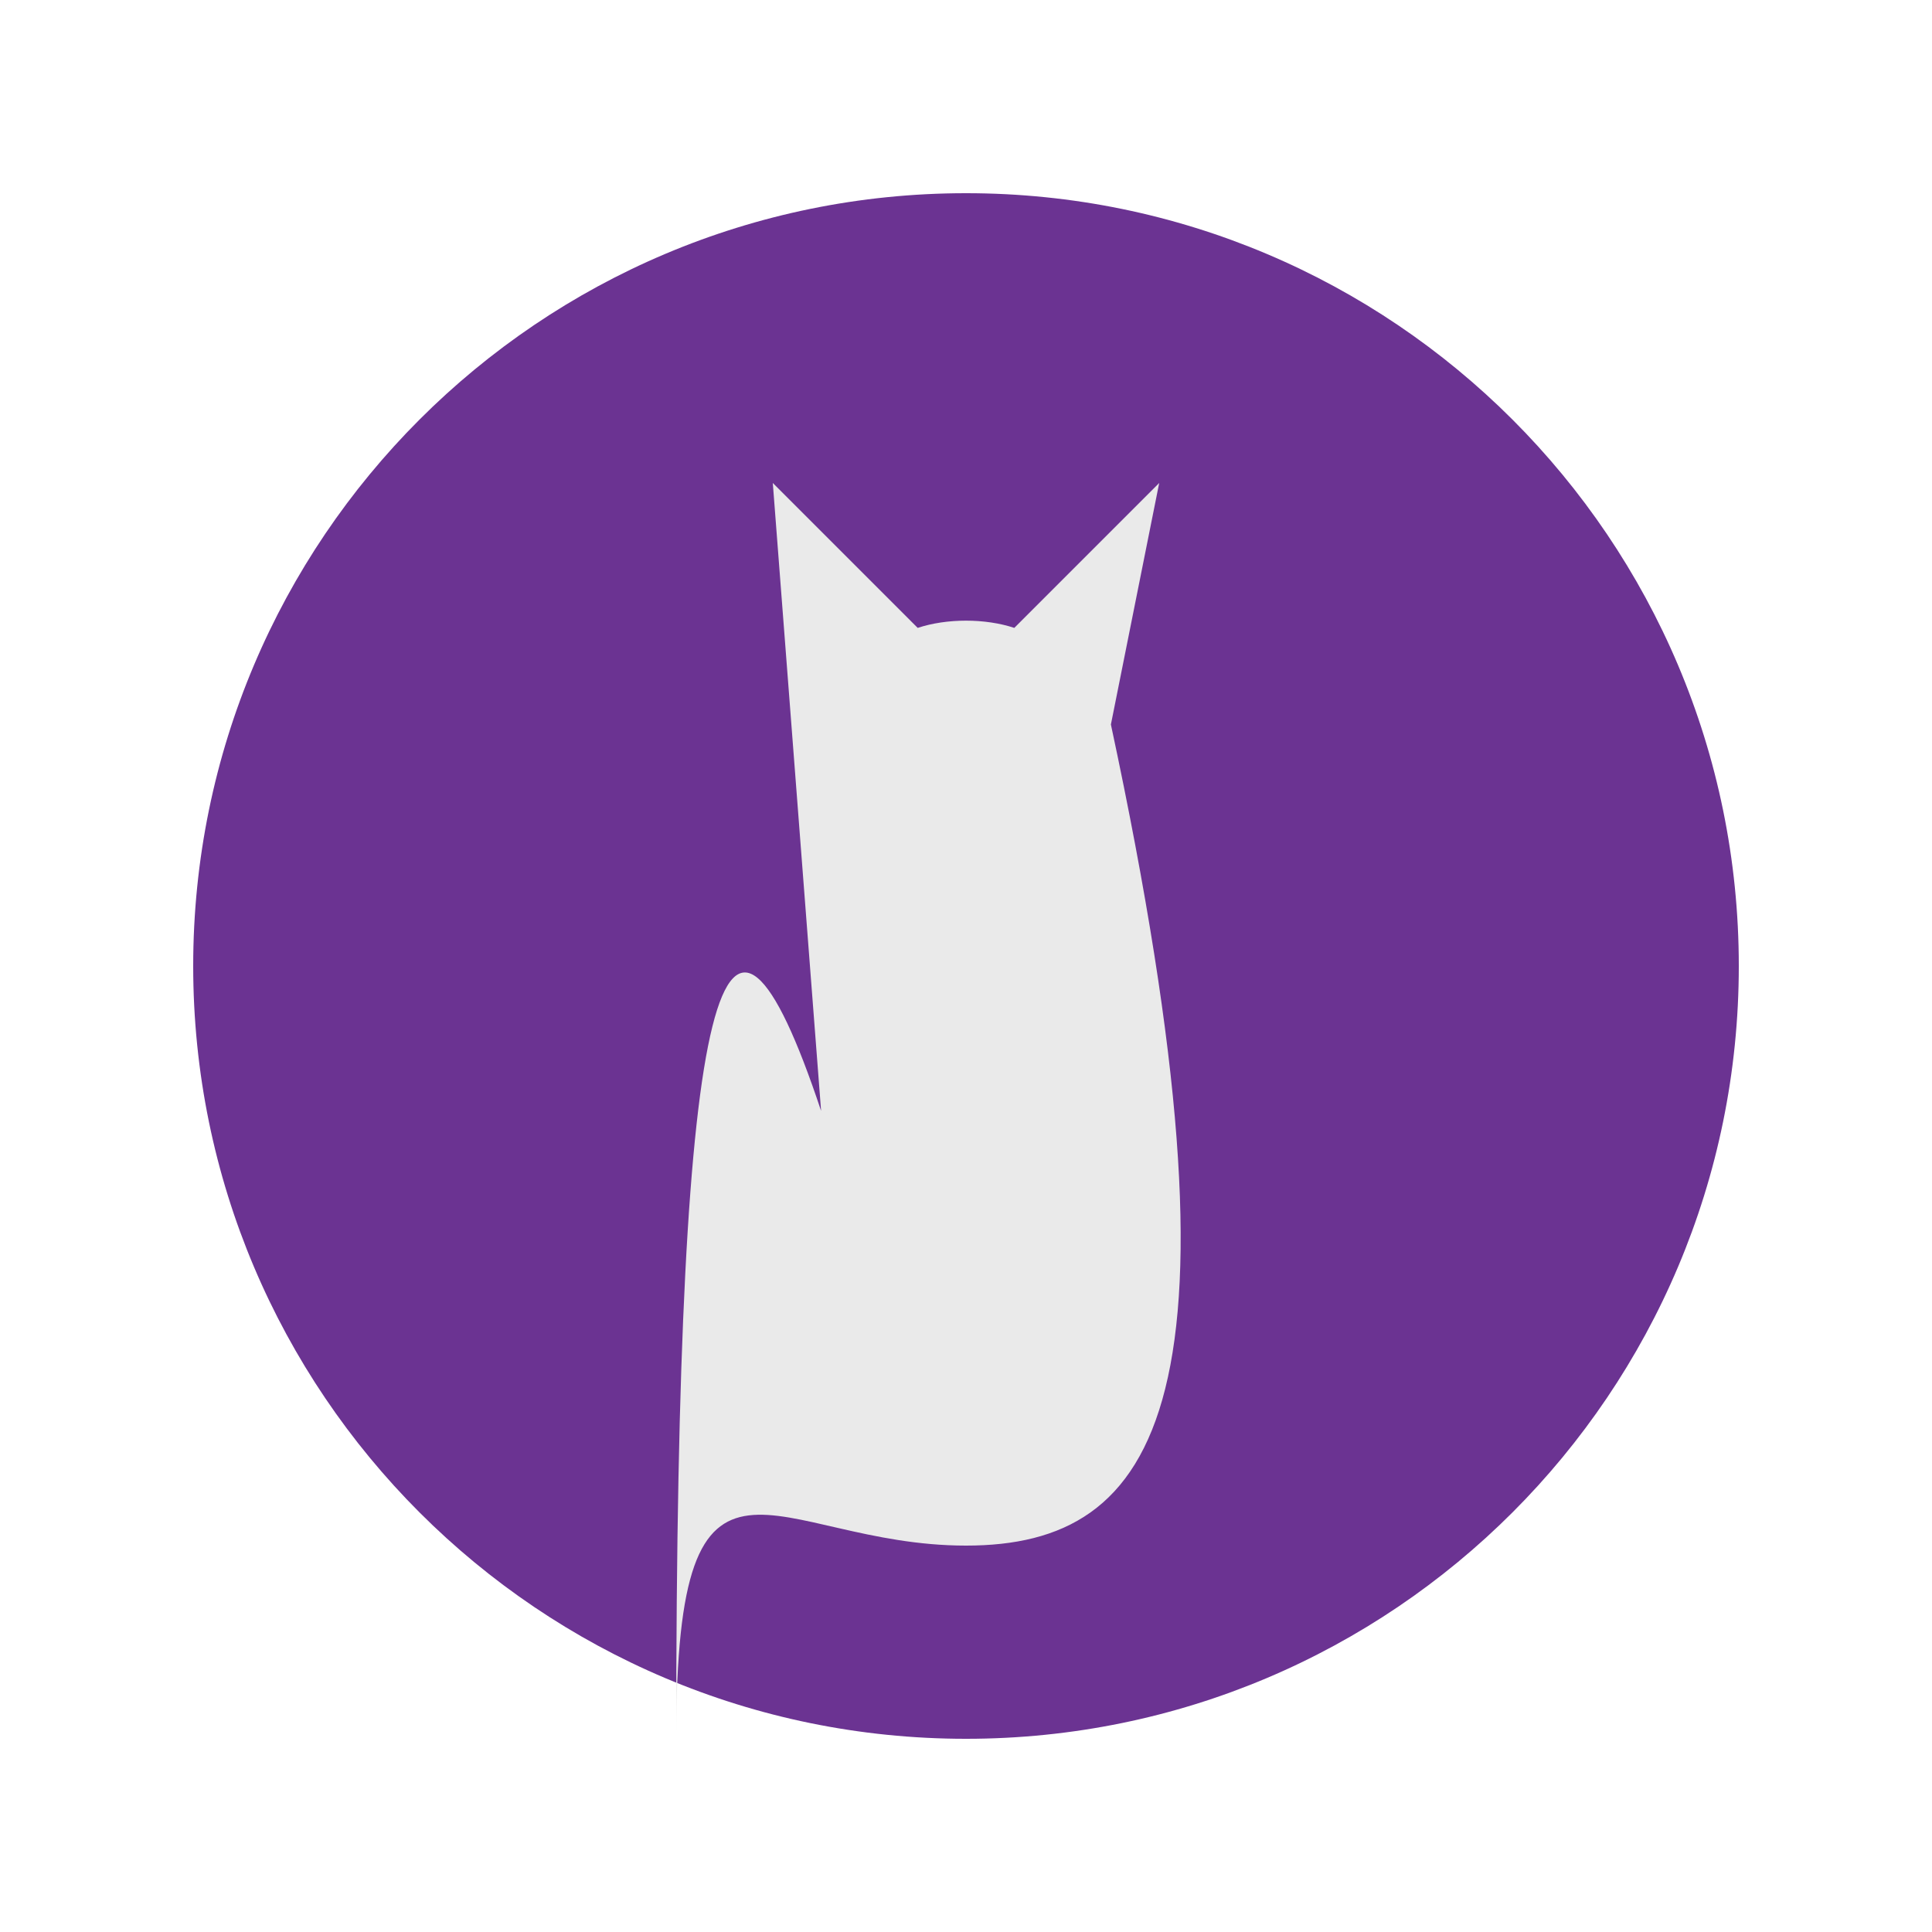
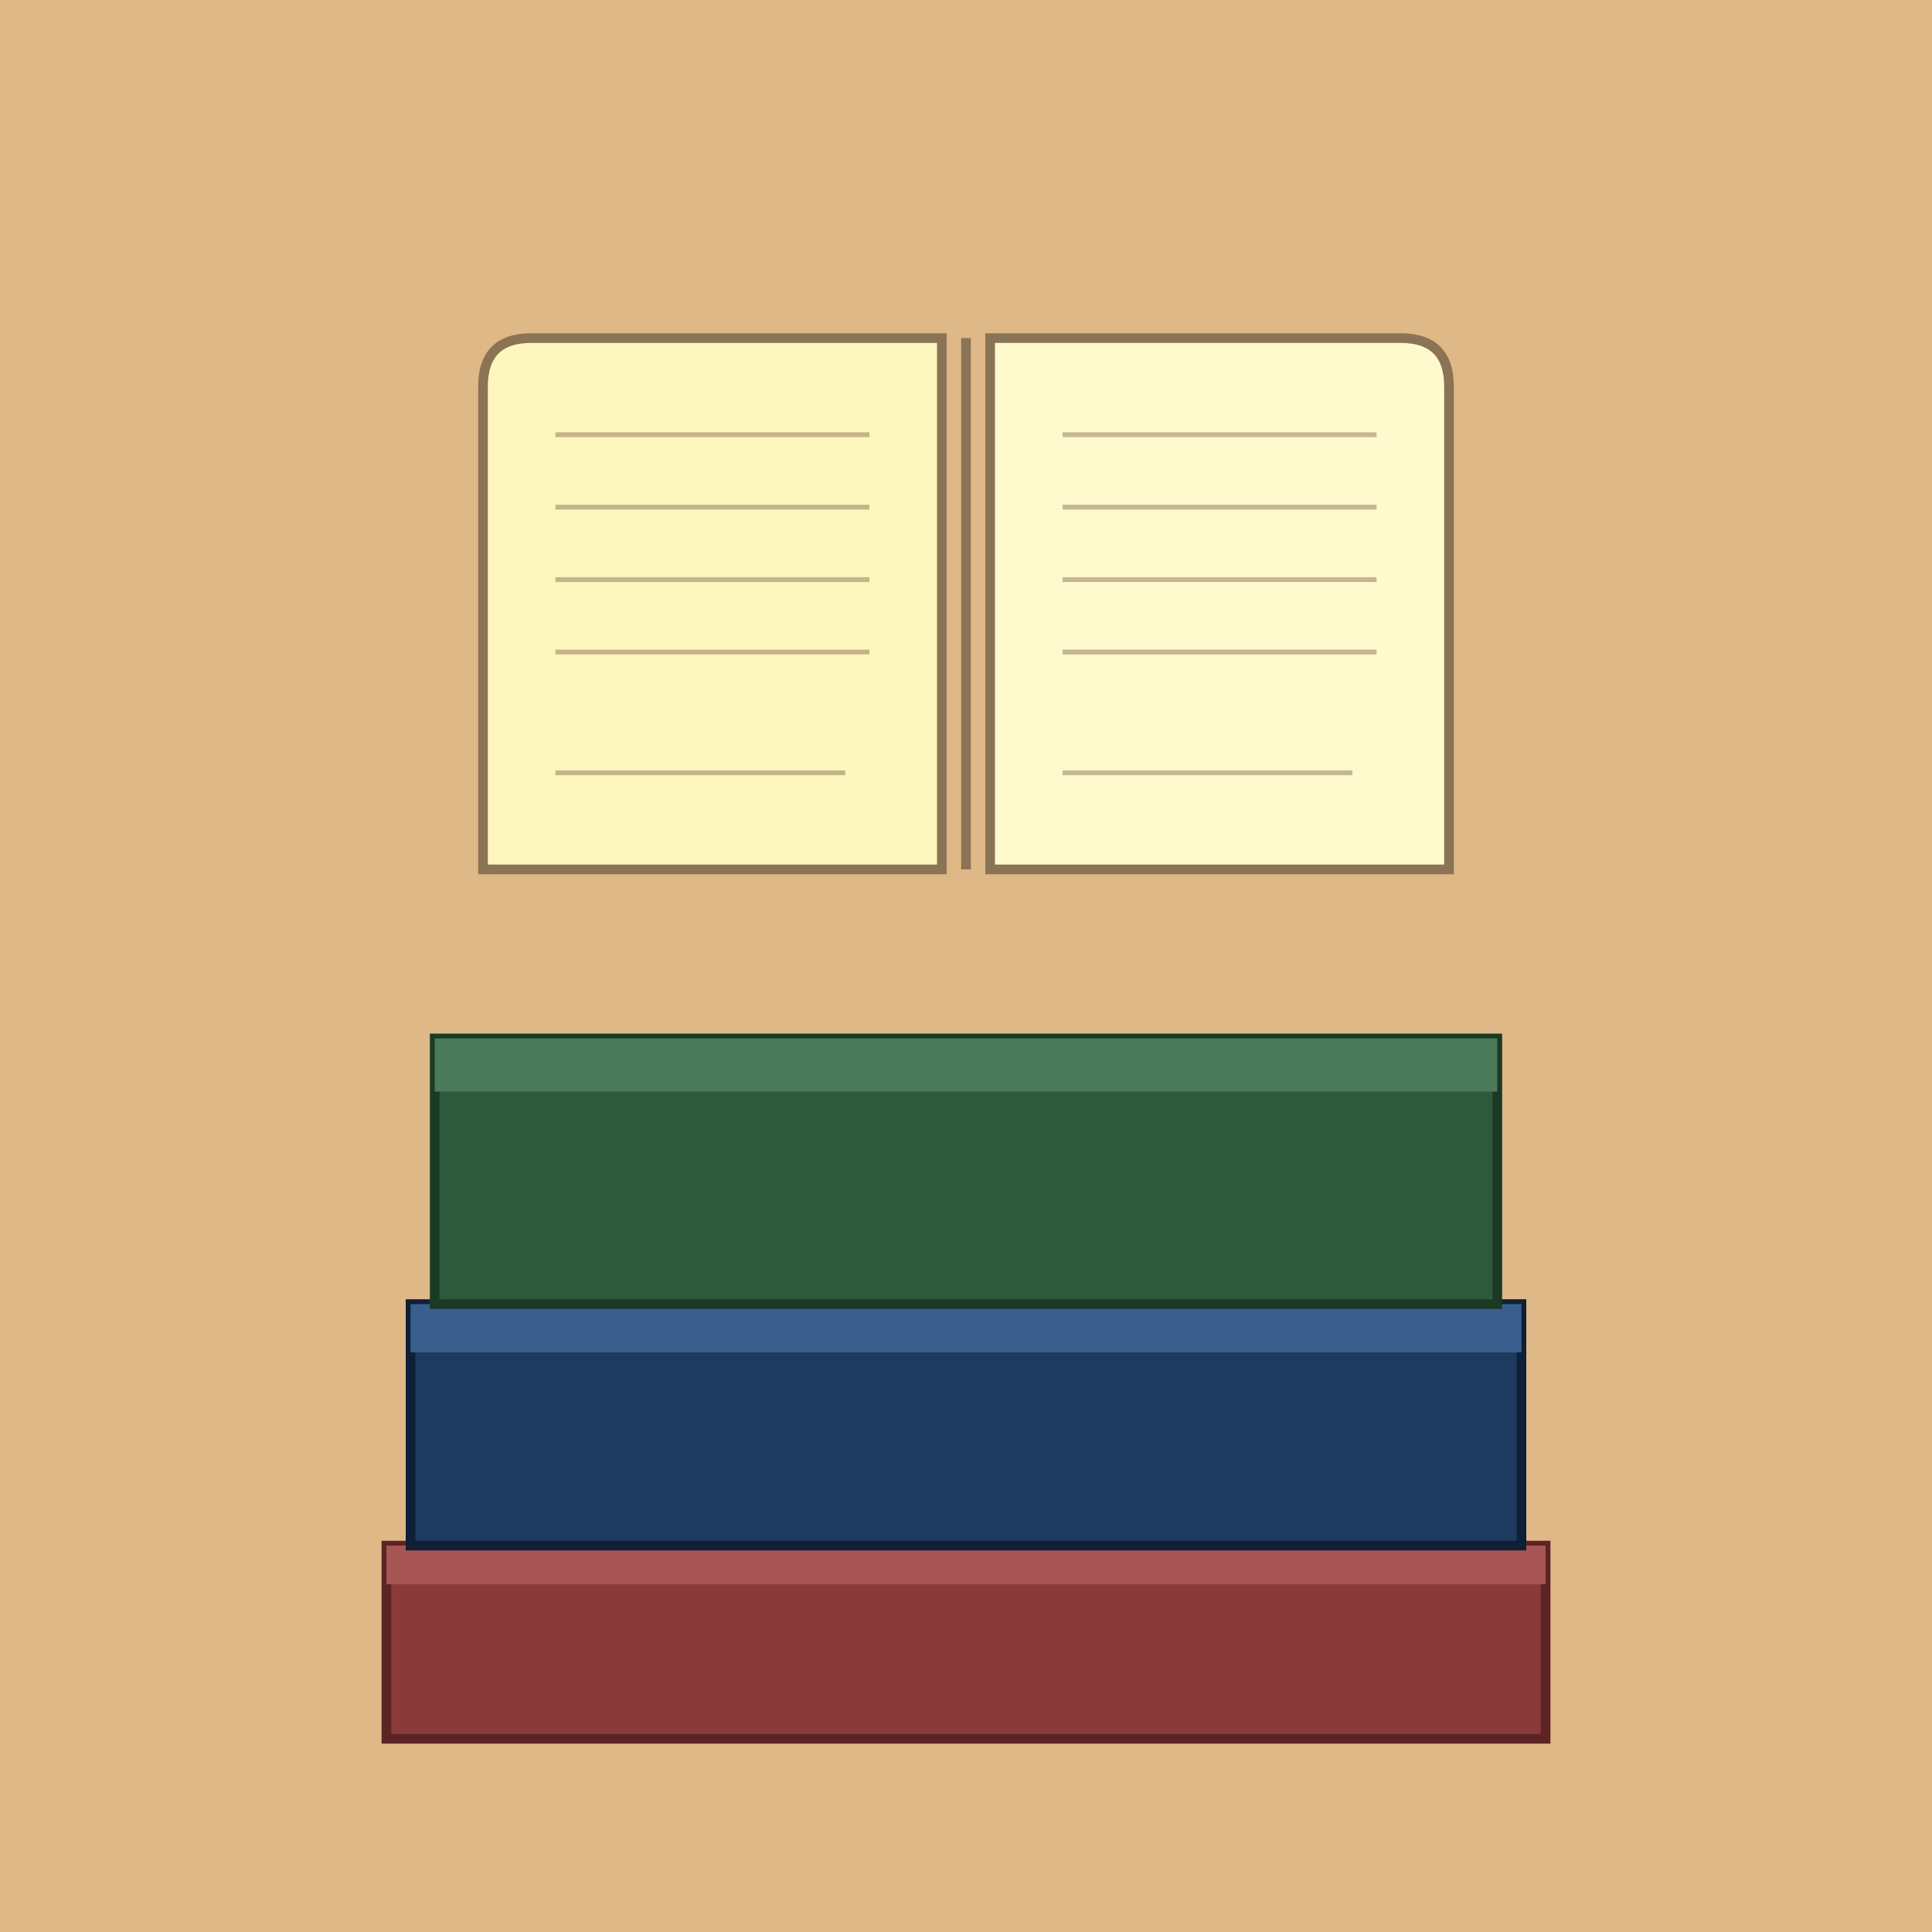
- <svg xmlns="http://www.w3.org/2000/svg" width="200" height="200" viewBox="0 0 200 200">
-   <circle cx="100" cy="100" r="80" fill="#6B3392" />
-   <path d="M100 160             C 80 160, 70 145, 70 180             C 70 100, 75 85, 85 115             L 80 50 L 95 65             C 98 64, 102 64, 105 65             L 120 50 L 115 75             C 130 145, 120 160, 100 160 Z" fill="#eaeaea" />
+ <svg xmlns="http://www.w3.org/2000/svg" viewBox="0 0 400 400">
+   <rect width="400" height="500" fill="burlywood" />
+   <rect x="80" y="320" width="240" height="40" fill="#8B3A3A" stroke="#5C2424" stroke-width="2" />
+   <rect x="80" y="320" width="240" height="8" fill="#A85555" opacity="1" />
+   <rect x="85" y="270" width="230" height="50" fill="#1E3A5F" stroke="#0F1F35" stroke-width="2" />
+   <rect x="85" y="270" width="230" height="10" fill="#3A5F8F" opacity="1" />
+   <rect x="90" y="215" width="220" height="55" fill="#2D5A3D" stroke="#1A3A24" stroke-width="2" />
+   <rect x="90" y="215" width="220" height="11" fill="#4A7A5A" opacity="1" />
+   <g>
+     <path d="M 100 180 L 100 80 Q 100 70 110 70 L 195 70 L 195 180 Z" fill="#FDF6BD" stroke="#8B7355" stroke-width="2" />
+     <line x1="115" y1="90" x2="180" y2="90" stroke="#8B7355" stroke-width="1" opacity="0.5" />
+     <line x1="115" y1="105" x2="180" y2="105" stroke="#8B7355" stroke-width="1" opacity="0.5" />
+     <line x1="115" y1="120" x2="180" y2="120" stroke="#8B7355" stroke-width="1" opacity="0.5" />
+     <line x1="115" y1="135" x2="180" y2="135" stroke="#8B7355" stroke-width="1" opacity="0.5" />
+     <line x1="115" y1="160" x2="175" y2="160" stroke="#8B7355" stroke-width="1" opacity="0.5" />
+     <path d="M 205 180 L 205 70 L 290 70 Q 300 70 300 80 L 300 180 Z" fill="#FFFACD" stroke="#8B7355" stroke-width="2" />
+     <line x1="220" y1="90" x2="285" y2="90" stroke="#8B7355" stroke-width="1" opacity="0.5" />
+     <line x1="220" y1="105" x2="285" y2="105" stroke="#8B7355" stroke-width="1" opacity="0.5" />
+     <line x1="220" y1="120" x2="285" y2="120" stroke="#8B7355" stroke-width="1" opacity="0.5" />
+     <line x1="220" y1="135" x2="285" y2="135" stroke="#8B7355" stroke-width="1" opacity="0.5" />
+     <line x1="220" y1="160" x2="280" y2="160" stroke="#8B7355" stroke-width="1" opacity="0.5" />
+     <line x1="200" y1="70" x2="200" y2="180" stroke="#8B7355" stroke-width="2" />
+   </g>
</svg>
